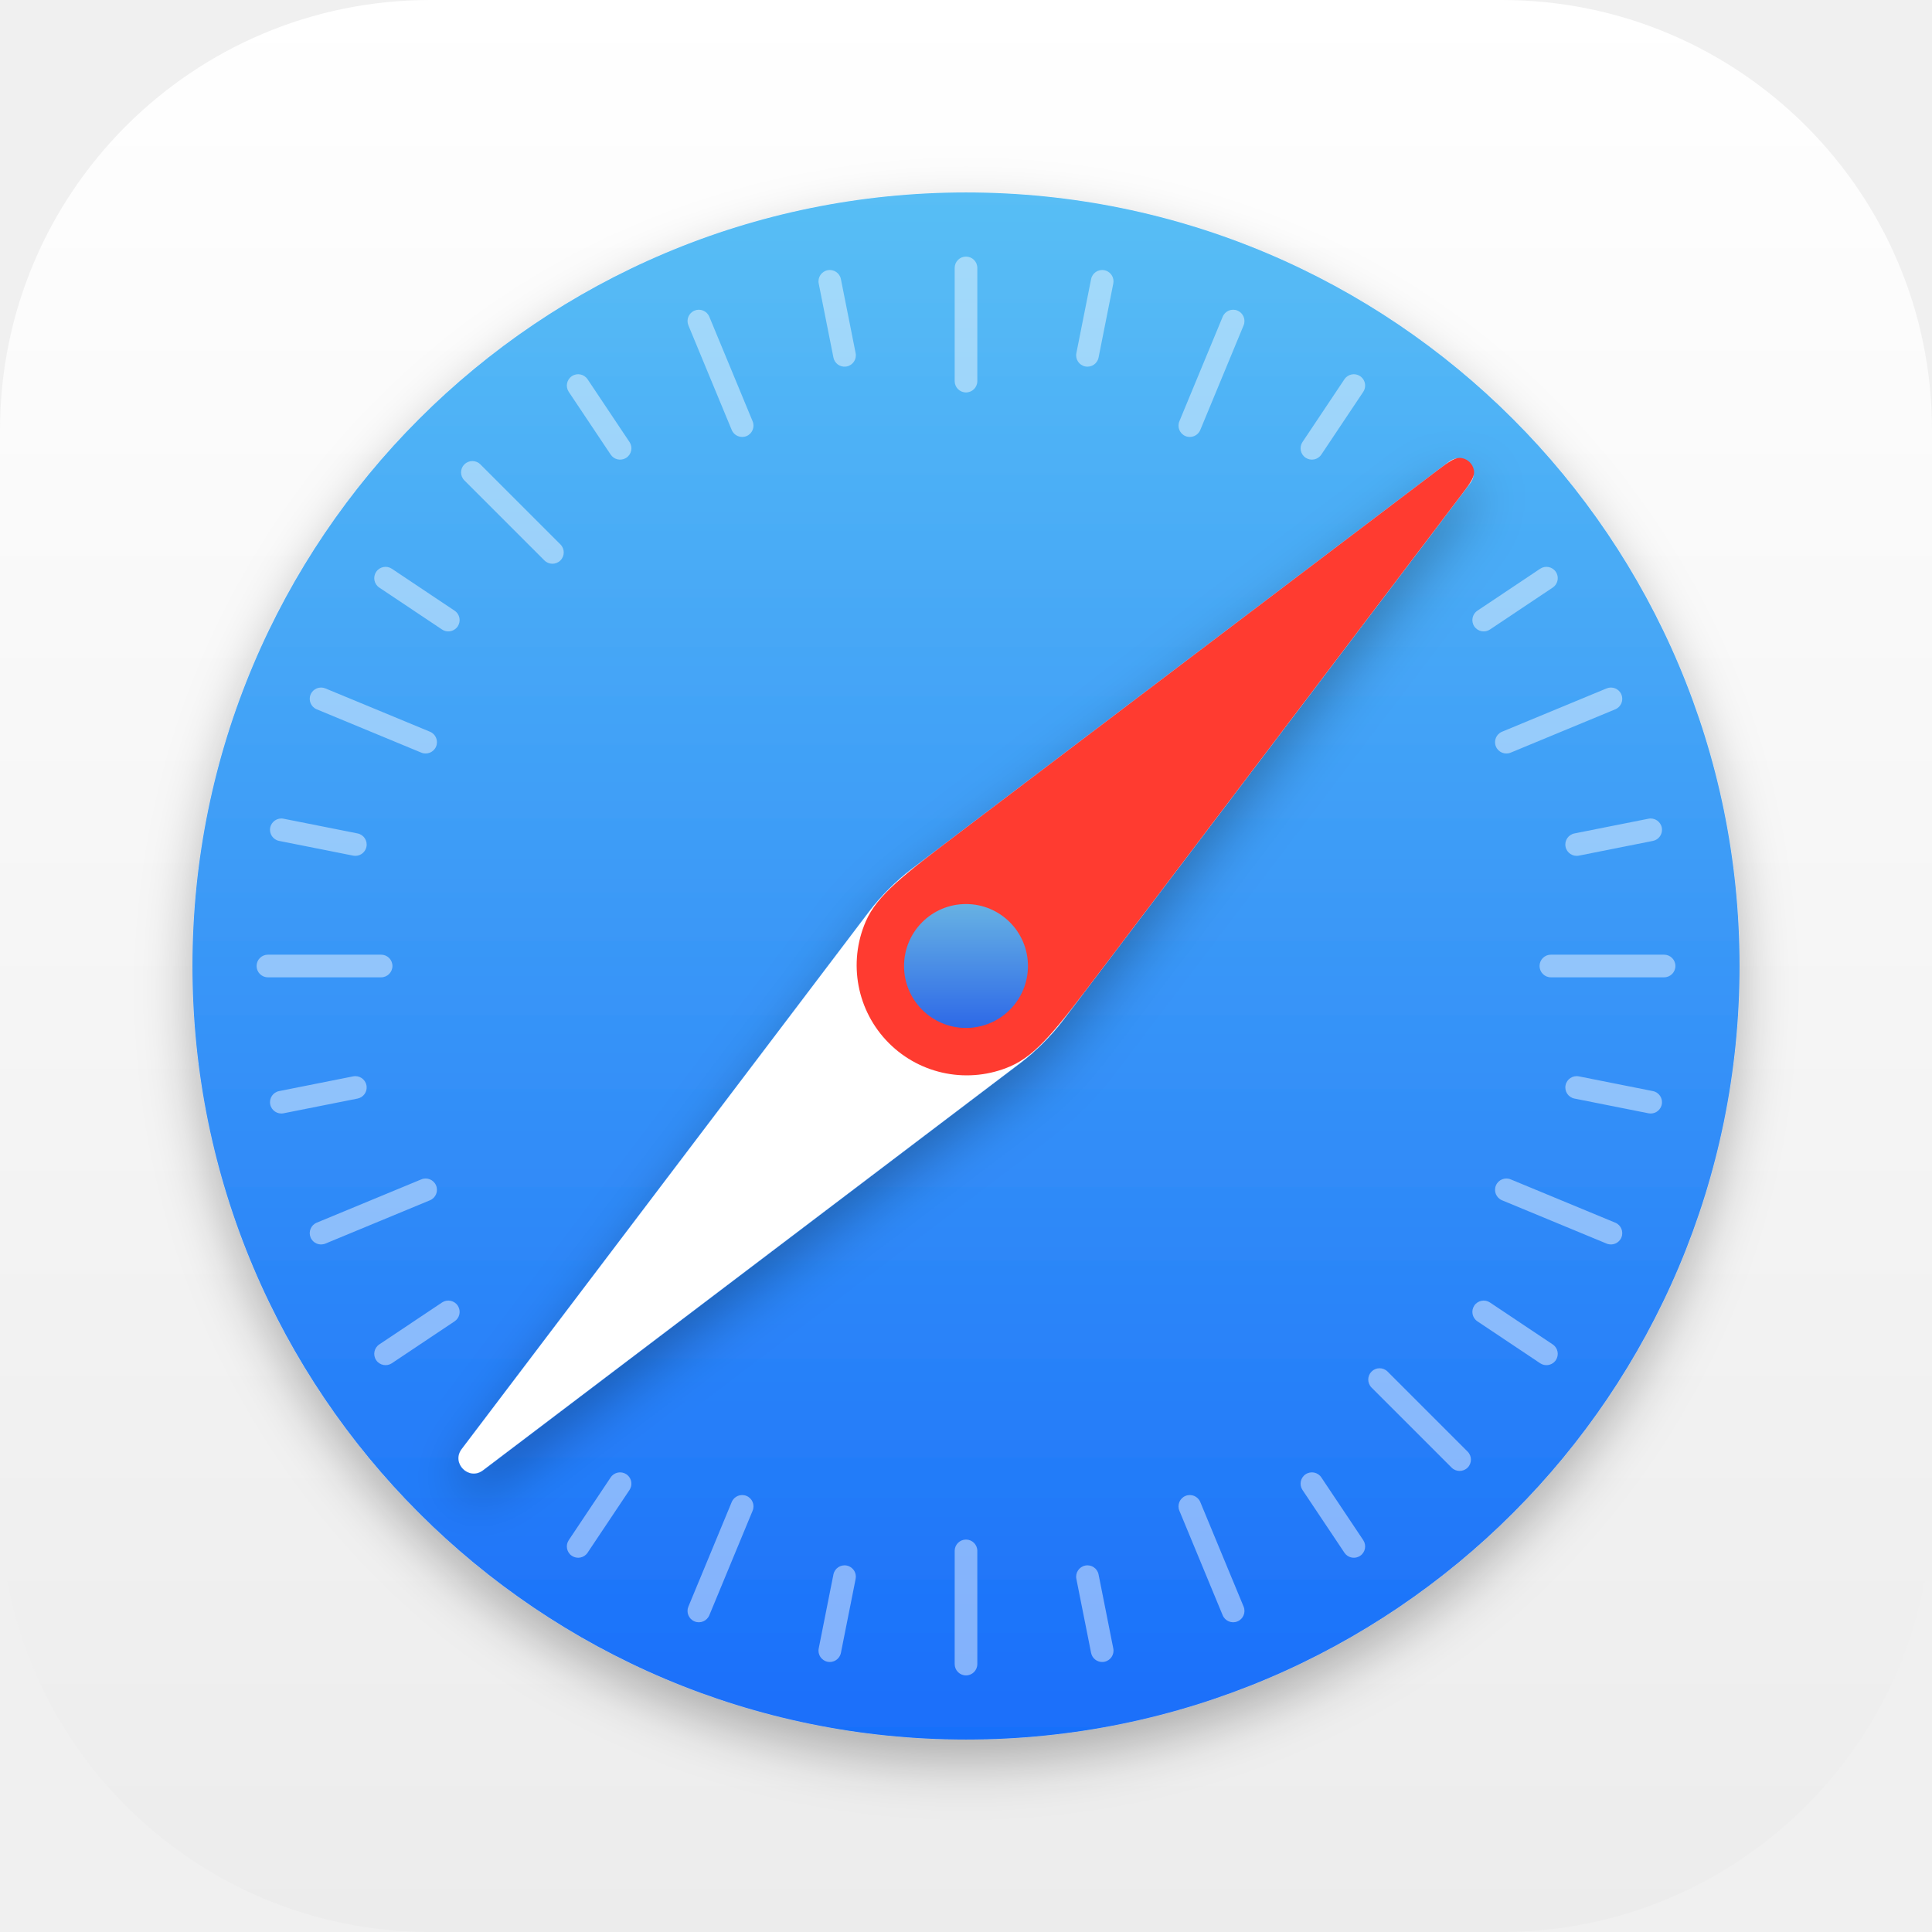
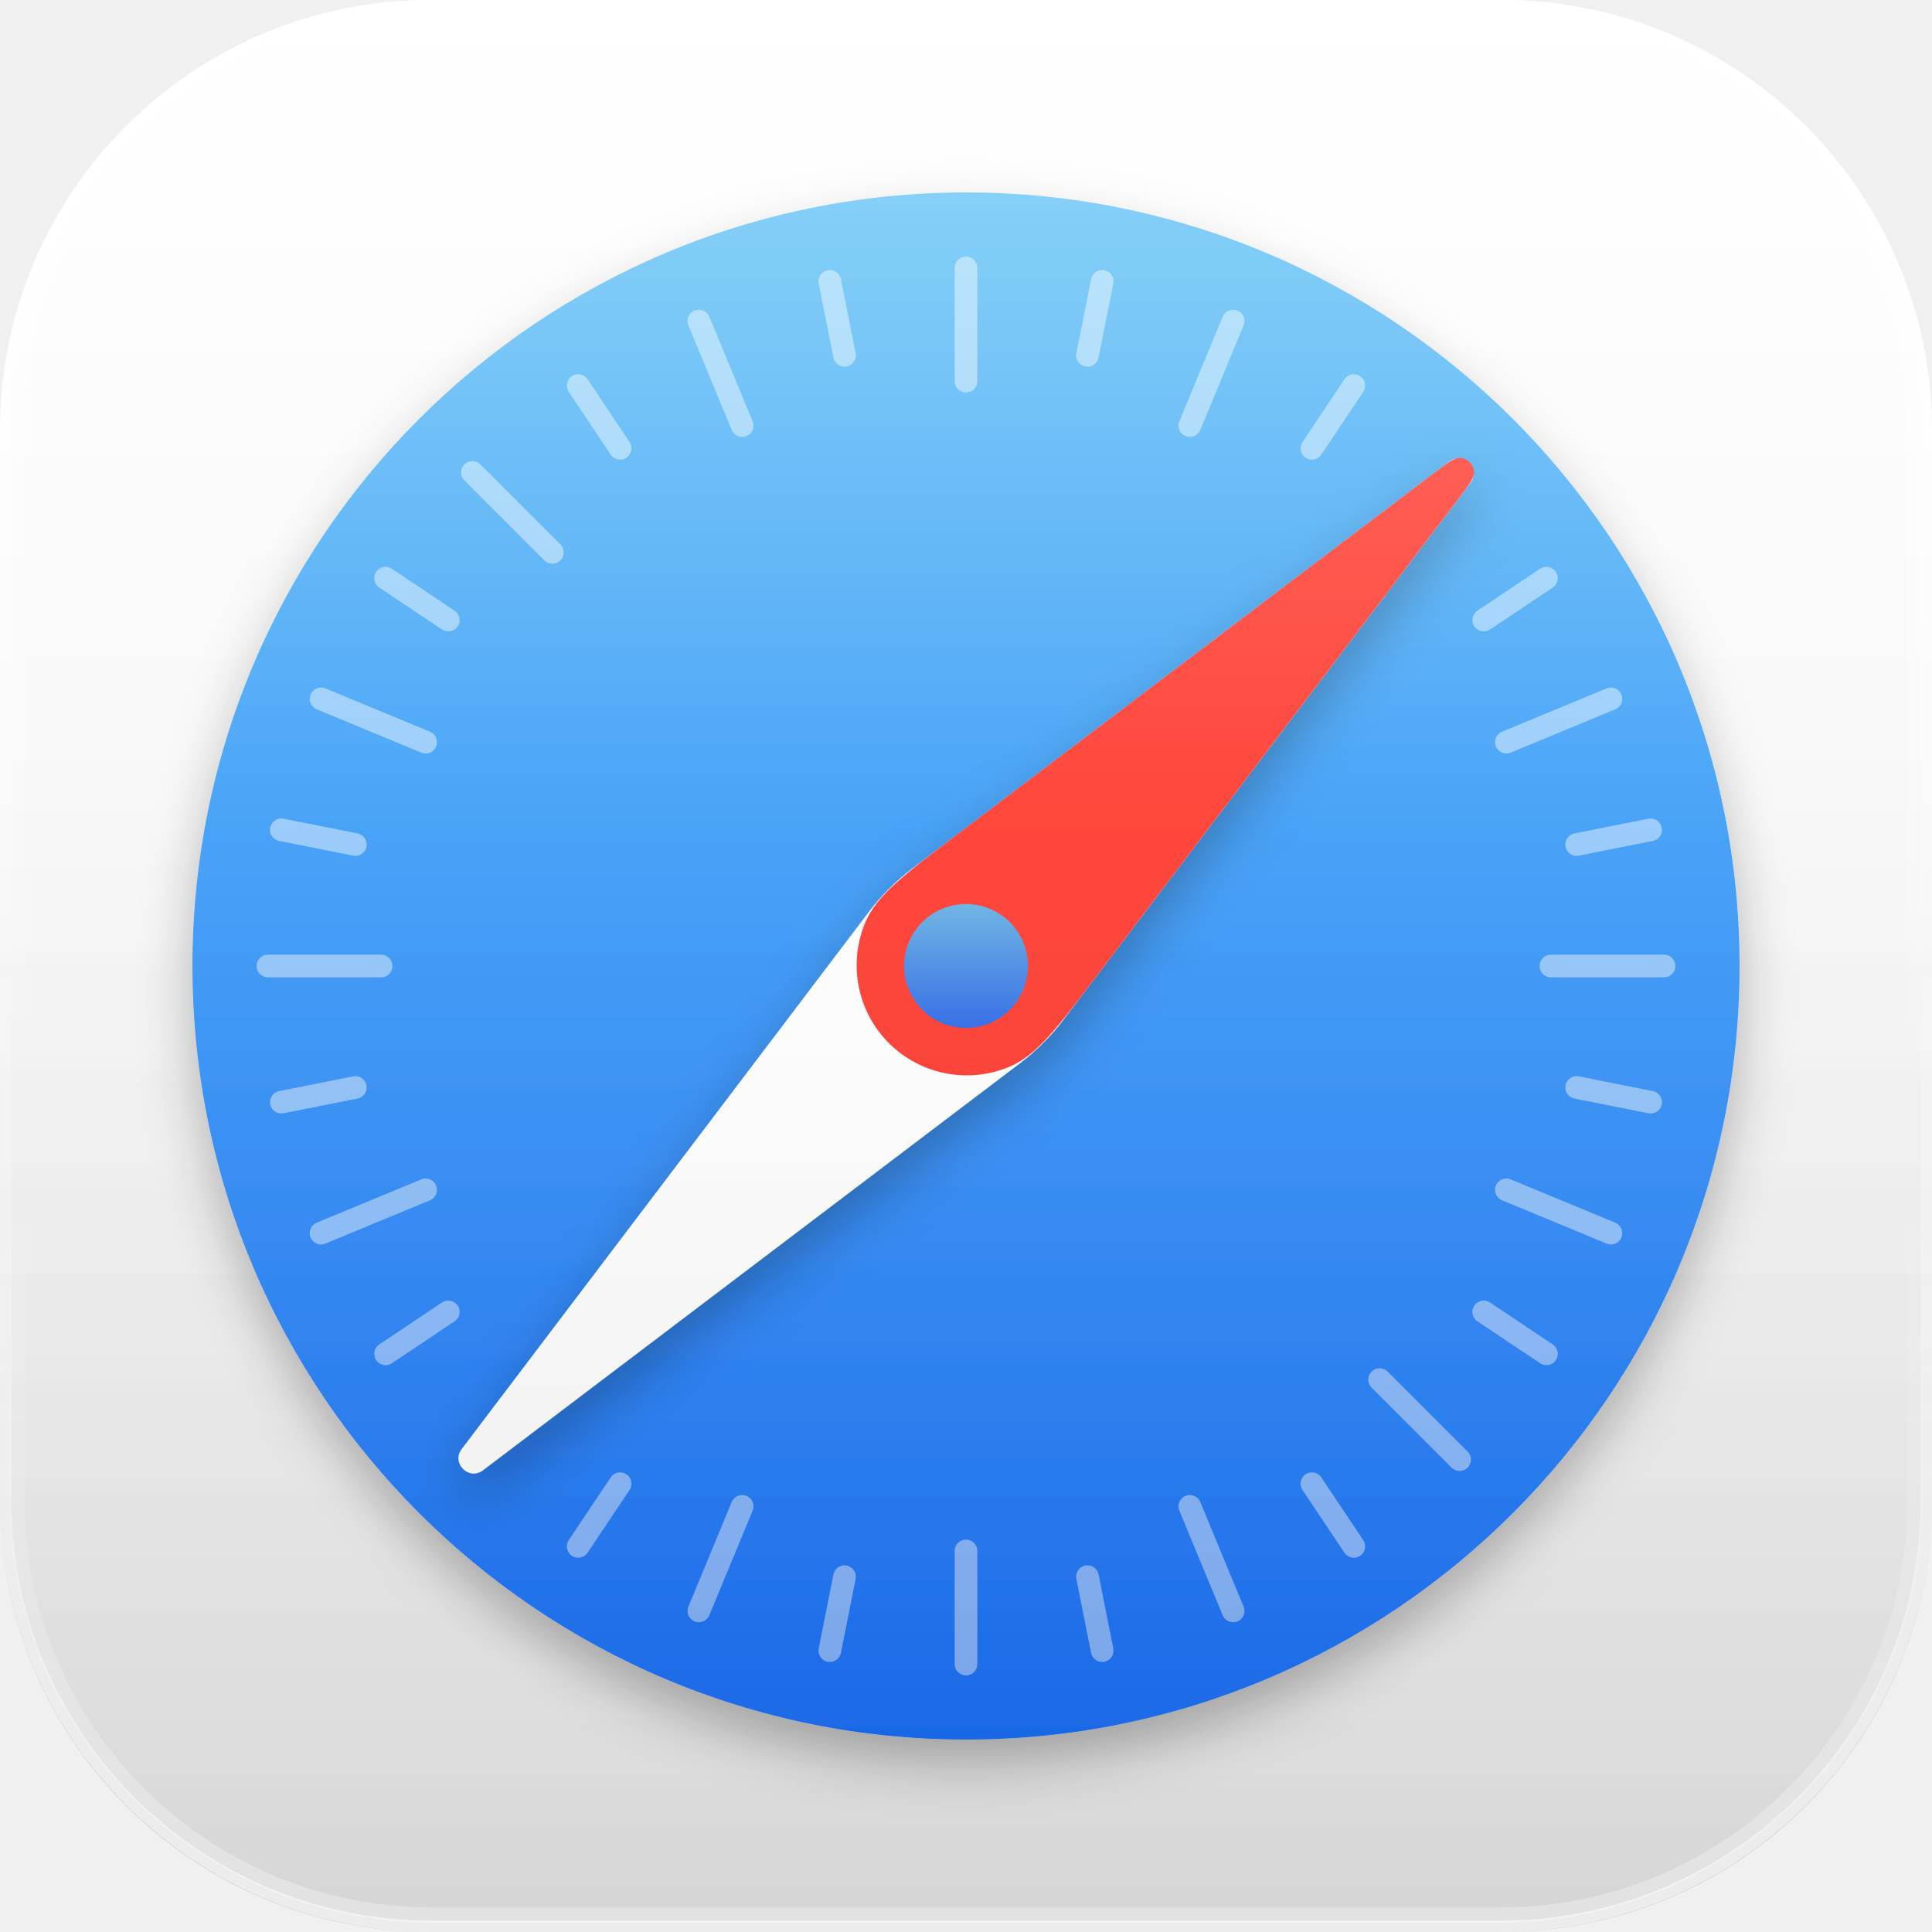
<svg xmlns="http://www.w3.org/2000/svg" viewBox="0 0 1024 1024">
  <defs>
    <linearGradient id="bg" x1="0" y1="0" x2="0" y2="1">
      <stop offset="0" stop-color="#ffffff" />
      <stop offset="1" stop-color="#ececec" />
+     </linearGradient>
+     <linearGradient id="sheen" x1="0" y1="0" x2="0" y2="1">
+       <stop offset="0" stop-color="#fff" stop-opacity=".34" />
+       <stop offset=".42" stop-color="#fff" stop-opacity=".06" />
+       <stop offset="1" stop-color="#000" stop-opacity=".1" />
+     </linearGradient>
+     <linearGradient id="rim" x1="0" y1="0" x2="0" y2="1">
+       <stop offset="0" stop-color="#fff" stop-opacity=".95" />
+       <stop offset=".5" stop-color="#fff" stop-opacity=".12" />
+       <stop offset="1" stop-color="#fff" stop-opacity=".55" />
+     </linearGradient>
+     <linearGradient id="rim2" x1="0" y1="0" x2="0" y2="1">
+       <stop offset="0" stop-color="#fff" stop-opacity=".35" />
+       <stop offset=".6" stop-color="#fff" stop-opacity="0" />
+       <stop offset="1" stop-color="#fff" stop-opacity=".3" />
    </linearGradient>
    <clipPath id="sq">
      <rect width="1024" height="1024" rx="228" />
    </clipPath>
    <filter id="sh" x="-20%" y="-20%" width="140%" height="140%">
      <feDropShadow dx="0" dy="12" stdDeviation="14" flood-color="#000" flood-opacity="0.28" />
    </filter>
  </defs>
  <g clip-path="url(#sq)">
    <rect width="1024" height="1024" fill="url(#bg)" />
    <g filter="url(#sh)" opacity="1">
      <g transform="translate(0 0) translate(512 512) scale(1) translate(-512 -512)" opacity="1" style="isolation:auto">
        <defs>
          <linearGradient id="g0-SVGID_1_" x1="3993.38" y1="7655.78" x2="3173.38" y2="7655.78" gradientUnits="userSpaceOnUse" gradientTransform="matrix(0 1 1 0 -7143.785 -3071.385)">
            <stop offset="0" stop-color="#196efa" stop-opacity="1" />
            <stop offset="1" stop-color="#58bef5" stop-opacity="1" />
          </linearGradient>
        </defs>
        <g />
        <g id="g0-_x31_.dial">
          <g id="g0-dial">
            <path clip-rule="evenodd" d="M512 102c-226.437 0-410 183.563-410 410S285.563 922 512 922s410-183.564 410-410S738.436 102 512 102" fill="url(#g0-SVGID_1_)" fill-rule="evenodd" style="fill-rule:evenodd;clip-rule:evenodd;fill:url(#g0-SVGID_1_);" />
          </g>
        </g>
      </g>
      <g transform="translate(0 0) translate(512 512) scale(1) translate(-512 -512)" opacity="0.6" style="isolation:auto;mix-blend-mode:plus-lighter">
        <g />
        <g id="g1-_x32_.tics">
          <g id="g1-_x33_.tics_00000095306775238124313760000014938777551913765504_">
            <g id="g1-tics_00000049901214849037025670000014678641939558898874_">
              <path d="M518 142v60c0 3.313-2.687 6-6 6s-6-2.687-6-6v-60c0-3.313 2.687-6 6-6S518 138.687 518 142zM512 816c-3.313 0-6 2.687-6 6v60c0 3.313 2.687 6 6 6s6-2.687 6-6v-60C518 818.687 515.313 816 512 816z" fill="#FFFFFF" opacity="0.75" style="opacity:0.75;fill:#FFFFFF;enable-background:new    ;" />
            </g>
            <g id="g1-tics_00000121986493190432328220000015702568502627929262_">
              <path d="M375.95 167.868l22.961 55.433c1.268 3.061-0.186 6.571-3.247 7.839c-3.061 1.268-6.571-0.186-7.839-3.247l-22.961-55.433c-1.268-3.061 0.186-6.571 3.247-7.839C371.172 163.353 374.682 164.807 375.95 167.868zM628.336 792.859c-3.061 1.268-4.515 4.778-3.247 7.839l22.961 55.433c1.268 3.061 4.778 4.515 7.839 3.247c3.061-1.268 4.515-4.778 3.247-7.839l-22.961-55.433C634.907 793.045 631.397 791.591 628.336 792.859z" fill="#FFFFFF" opacity="0.75" style="opacity:0.75;fill:#FFFFFF;enable-background:new    ;" />
            </g>
            <g id="g1-tics_00000000935018086930244830000006167862511711348123_">
              <path d="M254.613 246.128l42.426 42.426c2.343 2.343 2.343 6.142 0 8.485c-2.343 2.343-6.142 2.343-8.485 0l-42.426-42.426c-2.343-2.343-2.343-6.142 0-8.485C248.471 243.785 252.27 243.785 254.613 246.128zM726.96 726.96c-2.343 2.343-2.343 6.142 0 8.485l42.426 42.426c2.343 2.343 6.142 2.343 8.485 0c2.343-2.343 2.343-6.142 0-8.485l-42.426-42.426C733.103 724.617 729.303 724.617 726.96 726.96z" fill="#FFFFFF" opacity="0.75" style="opacity:0.75;fill:#FFFFFF;enable-background:new    ;" />
            </g>
            <g id="g1-tics_00000050654761372484310090000004166416828341942180_">
              <path d="M172.461 364.864l55.433 22.961c3.061 1.268 4.515 4.778 3.247 7.839c-1.268 3.061-4.778 4.515-7.839 3.247l-55.433-22.961c-3.061-1.268-4.515-4.778-3.247-7.839C165.889 365.05 169.399 363.596 172.461 364.864zM792.859 628.336c-1.268 3.061 0.186 6.571 3.247 7.839l55.433 22.961c3.061 1.268 6.571-0.186 7.839-3.247c1.268-3.061-0.186-6.571-3.247-7.839l-55.433-22.961C797.638 623.821 794.127 625.275 792.859 628.336z" fill="#FFFFFF" opacity="0.75" style="opacity:0.75;fill:#FFFFFF;enable-background:new    ;" />
            </g>
            <g id="g1-tics_00000033350219214191476760000005483141721349463741_">
              <path d="M142 506h60c3.313 0 6 2.687 6 6s-2.687 6-6 6h-60c-3.313 0-6-2.687-6-6S138.687 506 142 506zM816 512c0 3.313 2.687 6 6 6h60c3.313 0 6-2.687 6-6s-2.687-6-6-6h-60C818.687 506 816 508.687 816 512z" fill="#FFFFFF" opacity="0.75" style="opacity:0.75;fill:#FFFFFF;enable-background:new    ;" />
            </g>
            <g id="g1-tics_00000111175162585471354830000011381525670345789360_">
              <path d="M167.868 648.05l55.433-22.961c3.061-1.268 6.571 0.186 7.839 3.247c1.268 3.061-0.186 6.571-3.247 7.839l-55.433 22.961c-3.061 1.268-6.571-0.186-7.839-3.247C163.353 652.828 164.807 649.318 167.868 648.05zM792.859 395.664c1.268 3.061 4.778 4.515 7.839 3.247l55.433-22.961c3.061-1.268 4.515-4.778 3.247-7.839s-4.778-4.515-7.839-3.247l-55.433 22.961C793.045 389.093 791.591 392.603 792.859 395.664z" fill="#FFFFFF" opacity="0.75" style="opacity:0.75;fill:#FFFFFF;enable-background:new    ;" />
            </g>
            <g id="g1-tics_00000135687391445868968160000018152708058086202505_">
              <path d="M246.128 769.387l42.426-42.426c2.343-2.343 6.142-2.343 8.485 0c2.343 2.343 2.343 6.142 0 8.485l-42.426 42.426c-2.343 2.343-6.142 2.343-8.485 0C243.785 775.529 243.785 771.73 246.128 769.387zM726.96 297.04c2.343 2.343 6.142 2.343 8.485 0l42.426-42.426c2.343-2.343 2.343-6.142 0-8.485c-2.343-2.343-6.142-2.343-8.485 0l-42.426 42.426C724.617 290.897 724.617 294.697 726.96 297.04z" fill="#FFFFFF" opacity="0.75" style="opacity:0.75;fill:#FFFFFF;enable-background:new    ;" />
            </g>
            <g id="g1-tics_00000032618887381272660230000013003760559549166722_">
              <path d="M364.864 851.539l22.961-55.433c1.268-3.061 4.778-4.515 7.839-3.247s4.515 4.778 3.247 7.839l-22.961 55.433c-1.268 3.061-4.778 4.515-7.839 3.247S363.596 854.601 364.864 851.539zM628.336 231.141c3.061 1.268 6.571-0.186 7.839-3.247l22.961-55.433c1.268-3.061-0.186-6.571-3.247-7.839c-3.061-1.268-6.571 0.186-7.839 3.247L625.089 223.301C623.821 226.363 625.275 229.873 628.336 231.141z" fill="#FFFFFF" opacity="0.75" style="opacity:0.75;fill:#FFFFFF;enable-background:new    ;" />
            </g>
            <g>
              <path d="M445.701 147.939c-0.646-3.249-3.803-5.365-7.055-4.714c-3.25 0.647-5.361 3.806-4.714 7.055l7.804 39.231c0.594 2.987 3.31 5.011 6.27 4.818c0.26-0.017 0.523-0.051 0.785-0.103c3.25-0.647 5.361-3.806 4.714-7.055L445.701 147.939z" fill="#FFFFFF" opacity="0.75" style="opacity:0.75;fill:#FFFFFF;enable-background:new    ;" />
              <path d="M582.264 834.489c-0.647-3.25-3.804-5.366-7.055-4.714c-3.25 0.647-5.36 3.805-4.714 7.055l7.804 39.232c0.594 2.987 3.31 5.012 6.269 4.818c0.26-0.017 0.523-0.052 0.786-0.104c3.25-0.647 5.36-3.805 4.714-7.055L582.264 834.489z" fill="#FFFFFF" opacity="0.75" style="opacity:0.75;fill:#FFFFFF;enable-background:new    ;" />
            </g>
            <g>
              <path d="M311.428 201.023c-1.84-2.755-5.567-3.501-8.322-1.655c-2.755 1.841-3.496 5.567-1.655 8.322l22.223 33.259c1.692 2.532 4.976 3.363 7.636 2.051c0.234-0.115 0.463-0.247 0.686-0.396c2.755-1.841 3.496-5.567 1.655-8.322L311.428 201.023z" fill="#FFFFFF" opacity="0.75" style="opacity:0.75;fill:#FFFFFF;enable-background:new    ;" />
              <path d="M700.326 783.052c-1.841-2.755-5.568-3.502-8.322-1.655c-2.755 1.841-3.496 5.567-1.655 8.322l22.224 33.259c1.692 2.532 4.976 3.364 7.636 2.052c0.234-0.115 0.463-0.248 0.686-0.397c2.755-1.841 3.496-5.567 1.655-8.322L700.326 783.052z" fill="#FFFFFF" opacity="0.75" style="opacity:0.75;fill:#FFFFFF;enable-background:new    ;" />
            </g>
            <g>
              <path d="M207.69 301.45c-2.754-1.841-6.483-1.104-8.322 1.655c-1.841 2.755-1.1 6.482 1.655 8.322l33.259 22.223c2.532 1.692 5.885 1.203 7.84-1.027c0.172-0.196 0.333-0.406 0.482-0.628c1.841-2.755 1.1-6.482-1.655-8.322L207.69 301.45z" fill="#FFFFFF" opacity="0.75" style="opacity:0.75;fill:#FFFFFF;enable-background:new    ;" />
              <path d="M789.718 690.35c-2.755-1.841-6.485-1.104-8.322 1.655c-1.841 2.755-1.1 6.481 1.655 8.322l33.26 22.223c2.532 1.692 5.885 1.203 7.84-1.026c0.172-0.196 0.333-0.407 0.482-0.63c1.841-2.755 1.1-6.481-1.655-8.322L789.718 690.35z" fill="#FFFFFF" opacity="0.75" style="opacity:0.75;fill:#FFFFFF;enable-background:new    ;" />
            </g>
            <g>
              <path d="M150.28 433.932c-3.249-0.647-6.412 1.461-7.055 4.714c-0.646 3.25 1.464 6.409 4.714 7.055l39.231 7.803c2.987 0.594 5.897-1.141 6.85-3.949c0.084-0.247 0.153-0.503 0.205-0.765c0.646-3.25-1.464-6.409-4.714-7.055L150.28 433.932z" fill="#FFFFFF" opacity="0.75" style="opacity:0.75;fill:#FFFFFF;enable-background:new    ;" />
              <path d="M836.829 570.495c-3.25-0.646-6.414 1.461-7.055 4.714c-0.646 3.25 1.464 6.408 4.714 7.055l39.232 7.803c2.987 0.594 5.897-1.14 6.85-3.948c0.084-0.247 0.152-0.503 0.204-0.766c0.646-3.25-1.464-6.408-4.714-7.055L836.829 570.495z" fill="#FFFFFF" opacity="0.75" style="opacity:0.75;fill:#FFFFFF;enable-background:new    ;" />
            </g>
            <g>
              <path d="M147.939 578.298c-3.249 0.646-5.365 3.803-4.714 7.055c0.647 3.25 3.806 5.361 7.055 4.714l39.231-7.804c2.987-0.594 5.012-3.31 4.818-6.27c-0.017-0.26-0.051-0.523-0.103-0.785c-0.647-3.25-3.806-5.361-7.055-4.714L147.939 578.298z" fill="#FFFFFF" opacity="0.75" style="opacity:0.75;fill:#FFFFFF;enable-background:new    ;" />
              <path d="M834.489 441.736c-3.25 0.647-5.366 3.804-4.714 7.055c0.647 3.25 3.805 5.36 7.055 4.714l39.232-7.804c2.987-0.594 5.012-3.31 4.818-6.269c-0.017-0.26-0.052-0.523-0.104-0.786c-0.647-3.25-3.805-5.36-7.055-4.714L834.489 441.736z" fill="#FFFFFF" opacity="0.75" style="opacity:0.75;fill:#FFFFFF;enable-background:new    ;" />
            </g>
            <g>
              <path d="M201.023 712.572c-2.755 1.84-3.501 5.567-1.655 8.322c1.841 2.755 5.567 3.496 8.322 1.655l33.259-22.223c2.532-1.692 3.363-4.976 2.051-7.636c-0.115-0.234-0.247-0.463-0.396-0.686c-1.841-2.755-5.567-3.496-8.322-1.655L201.023 712.572z" fill="#FFFFFF" opacity="0.75" style="opacity:0.75;fill:#FFFFFF;enable-background:new    ;" />
              <path d="M783.052 323.673c-2.755 1.841-3.502 5.568-1.655 8.322c1.841 2.755 5.567 3.496 8.322 1.655l33.259-22.224c2.532-1.692 3.364-4.976 2.052-7.636c-0.115-0.234-0.248-0.463-0.397-0.686c-1.841-2.755-5.567-3.496-8.322-1.655L783.052 323.673z" fill="#FFFFFF" opacity="0.75" style="opacity:0.75;fill:#FFFFFF;enable-background:new    ;" />
            </g>
            <g>
              <path d="M301.45 816.31c-1.841 2.754-1.104 6.483 1.655 8.322c2.755 1.841 6.482 1.1 8.322-1.655l22.223-33.259c1.692-2.532 1.203-5.884-1.027-7.84c-0.196-0.172-0.406-0.333-0.628-0.482c-2.755-1.841-6.482-1.1-8.322 1.655L301.45 816.31z" fill="#FFFFFF" opacity="0.75" style="opacity:0.75;fill:#FFFFFF;enable-background:new    ;" />
              <path d="M690.35 234.282c-1.841 2.755-1.104 6.485 1.655 8.322c2.755 1.841 6.481 1.1 8.322-1.655l22.223-33.26c1.692-2.532 1.203-5.885-1.026-7.84c-0.196-0.172-0.407-0.333-0.629-0.482c-2.755-1.841-6.481-1.1-8.322 1.655L690.35 234.282z" fill="#FFFFFF" opacity="0.75" style="opacity:0.75;fill:#FFFFFF;enable-background:new    ;" />
            </g>
            <g>
              <path d="M433.932 873.719c-0.647 3.249 1.461 6.412 4.714 7.055c3.25 0.646 6.409-1.464 7.055-4.714l7.803-39.231c0.594-2.987-1.141-5.897-3.949-6.85c-0.247-0.084-0.503-0.153-0.765-0.205c-3.25-0.646-6.409 1.464-7.055 4.714L433.932 873.719z" fill="#FFFFFF" opacity="0.75" style="opacity:0.75;fill:#FFFFFF;enable-background:new    ;" />
              <path d="M570.496 187.17c-0.646 3.25 1.461 6.414 4.714 7.055c3.25 0.646 6.408-1.464 7.055-4.714l7.803-39.232c0.594-2.987-1.141-5.897-3.948-6.85c-0.247-0.084-0.503-0.152-0.766-0.204c-3.25-0.646-6.408 1.464-7.055 4.714L570.496 187.17z" fill="#FFFFFF" opacity="0.75" style="opacity:0.75;fill:#FFFFFF;enable-background:new    ;" />
            </g>
          </g>
        </g>
      </g>
    </g>
    <g filter="url(#sh)" opacity="1">
      <g transform="translate(0 0) translate(512 512) scale(1) translate(-512 -512)" opacity="1" style="isolation:auto">
        <g />
        <g id="g2-needle.double">
          <path d="M768.036 244.702L483.056 460.712c-4.207 3.206-8.18 6.7-11.89 10.454c-3.754 3.71-7.248 7.683-10.454 11.89L244.702 768.036c-5.648 7.452 3.811 16.91 11.262 11.262l284.98-216.01c4.207-3.206 8.18-6.7 11.89-10.454c3.754-3.71 7.248-7.683 10.454-11.89l216.01-284.98C784.946 248.513 775.487 239.054 768.036 244.702z" fill="#FFFFFF" style="fill:#FFFFFF;" />
        </g>
      </g>
    </g>
    <g opacity="1">
      <g transform="translate(0 0) translate(512 512) scale(1) translate(-512 -512)" opacity="1" style="isolation:auto">
        <g />
        <g id="g3-_x34_.needle.red">
          <path clip-rule="evenodd" d="M761.519 249.576L507.472 442.14c-28.333 21.476-42.5 32.214-48.59 46.226c-9.551 21.976-4.695 47.556 12.245 64.503c16.937 16.944 42.513 21.807 64.486 12.26c14.01-6.087 24.747-20.251 46.219-48.579l192.585-254.076c5.008-6.607 7.511-9.91 6.74-13.499c-0.661-3.076-3.064-5.478-6.139-6.139C771.429 242.065 768.125 244.569 761.519 249.576z" fill="#FF3B30" fill-rule="evenodd" style="fill-rule:evenodd;clip-rule:evenodd;fill:#FF3B30;" />
        </g>
      </g>
    </g>
    <g opacity="1">
      <g transform="translate(0 0) translate(512 512) scale(0.08008) translate(-512 -512)" opacity="0.91" style="isolation:auto">
        <defs>
          <linearGradient id="g4-SVGID_1_" x1="2969.38" y1="-7655.78" x2="2149.38" y2="-7655.78" gradientUnits="userSpaceOnUse" gradientTransform="matrix(0 1 -1 0 -7143.785 -2047.385)">
            <stop offset="0" stop-color="#196efa" stop-opacity="1" />
            <stop offset="1" stop-color="#58bef5" stop-opacity="1" />
          </linearGradient>
        </defs>
        <g />
        <g id="g4-dial">
          <path clip-rule="evenodd" d="M512 102c-226.437 0-410 183.563-410 410S285.563 922 512 922s410-183.564 410-410S738.436 102 512 102" fill="url(#g4-SVGID_1_)" fill-rule="evenodd" style="fill-rule:evenodd;clip-rule:evenodd;fill:url(#g4-SVGID_1_);" />
        </g>
      </g>
    </g>
+     <rect width="1024" height="1024" fill="url(#sheen)" />
  </g>
+   <rect x="3" y="3" width="1018" height="1018" rx="226" fill="none" stroke="url(#rim)" stroke-width="6" />
+   <rect x="9" y="9" width="1006" height="1006" rx="220" fill="none" stroke="url(#rim2)" stroke-width="8" clip-path="url(#sq)" />
</svg>
